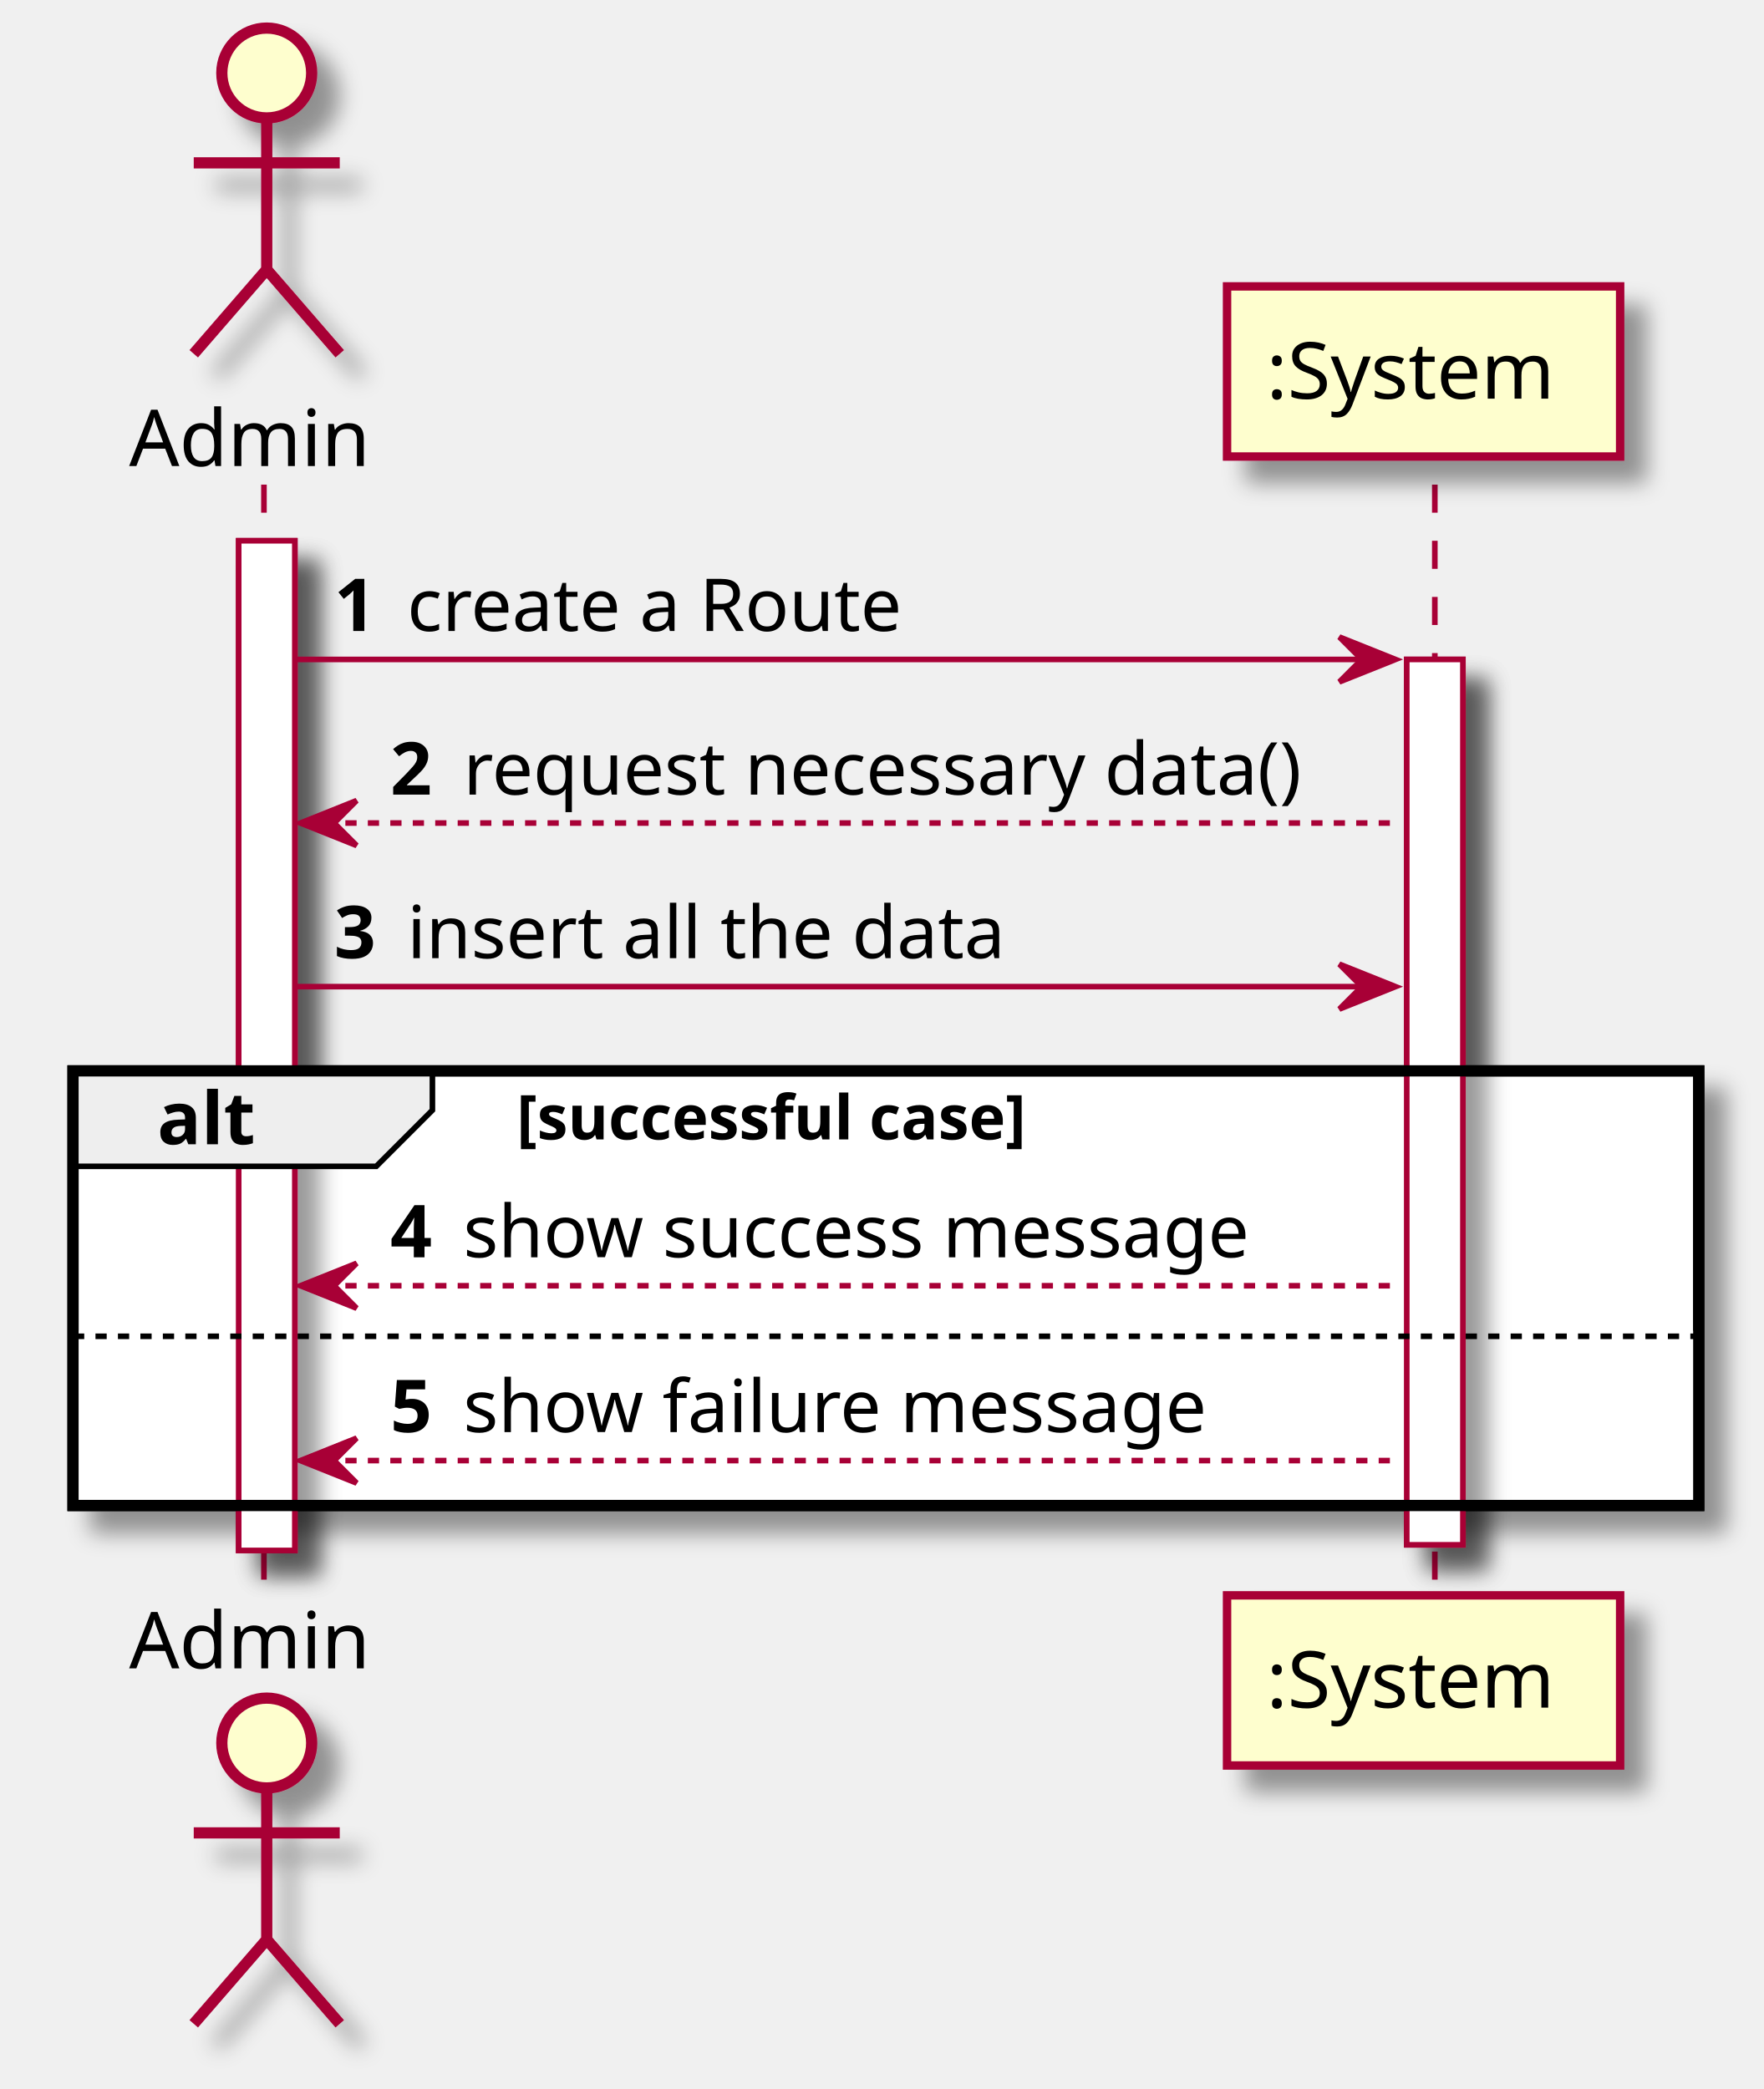
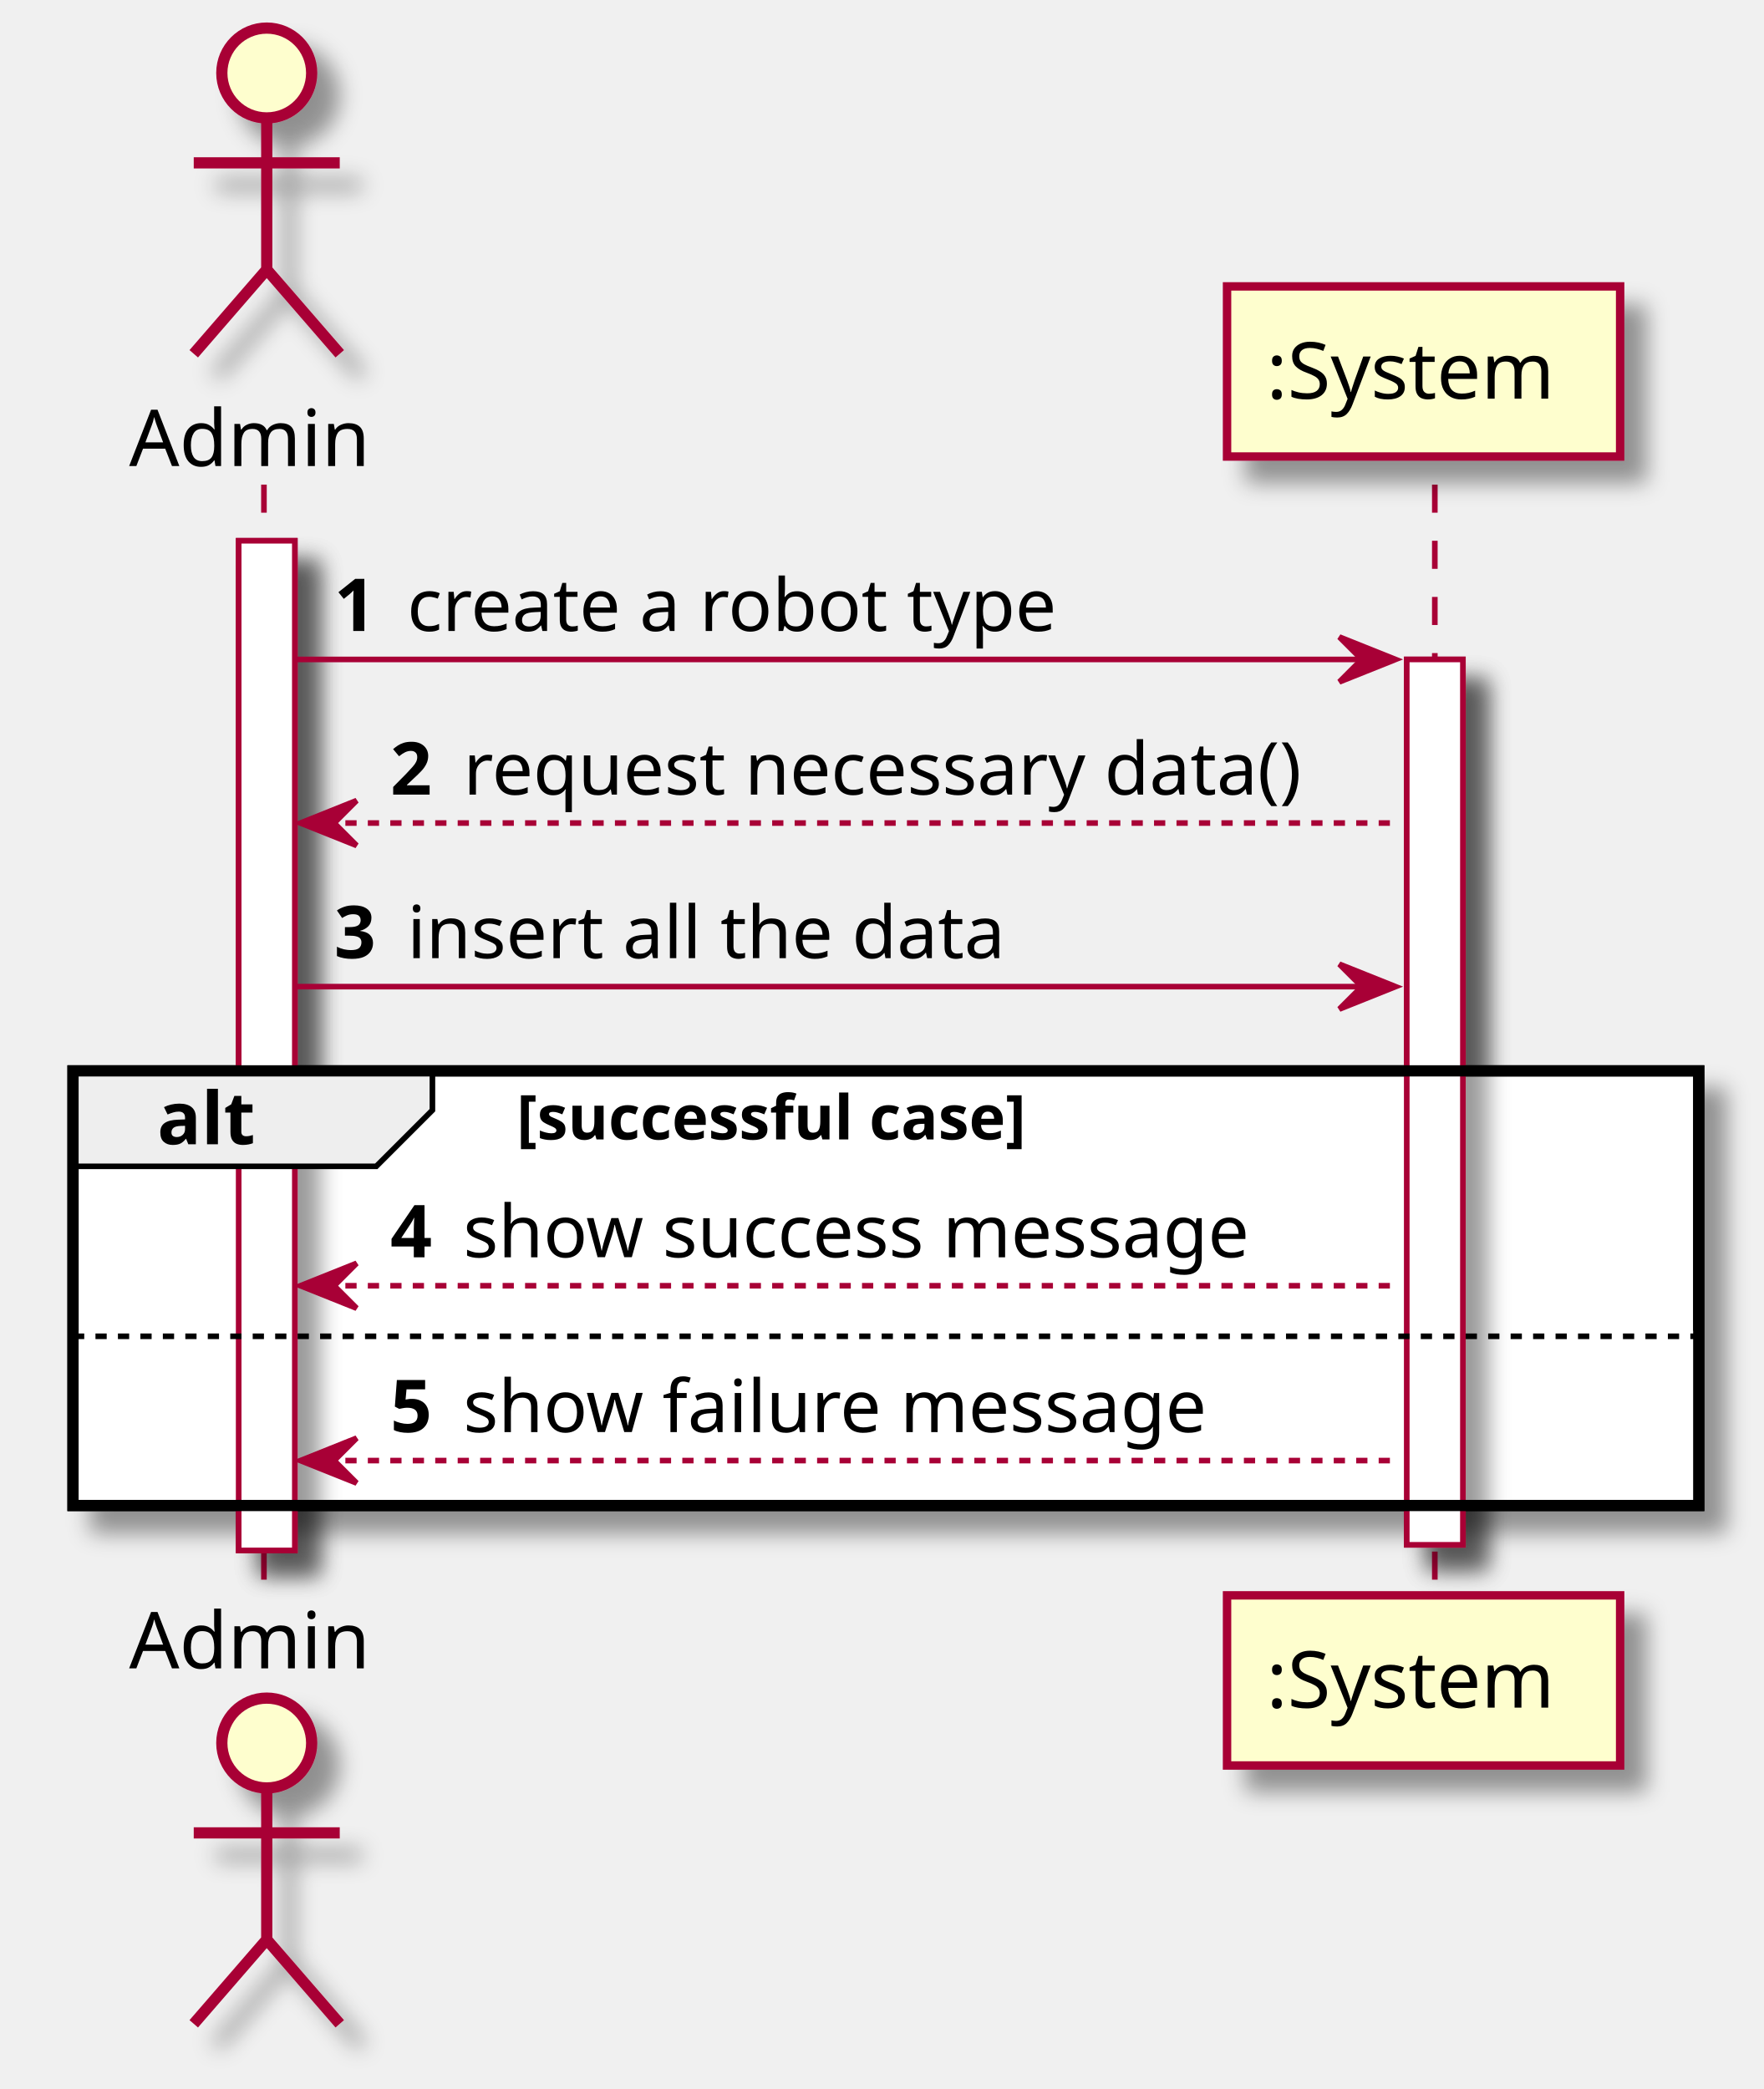
<svg xmlns="http://www.w3.org/2000/svg" contentScriptType="application/ecmascript" contentStyleType="text/css" height="372px" preserveAspectRatio="none" style="width:314px;height:372px;" version="1.1" viewBox="0 0 314 372" width="314px" zoomAndPan="magnify">
  <defs>
-     <filter height="300%" id="f1dakfwraa2n7u" width="300%" x="-1" y="-1">
+     <filter height="300%" id="fzt1iul9chh5r" width="300%" x="-1" y="-1">
      <feGaussianBlur result="blurOut" stdDeviation="2.0" />
      <feColorMatrix in="blurOut" result="blurOut2" type="matrix" values="0 0 0 0 0 0 0 0 0 0 0 0 0 0 0 0 0 0 .4 0" />
      <feOffset dx="4.0" dy="4.0" in="blurOut2" result="blurOut3" />
      <feBlend in="SourceGraphic" in2="blurOut3" mode="normal" />
    </filter>
  </defs>
  <g>
-     <rect fill="#FFFFFF" filter="url(#f1dakfwraa2n7u)" height="179.797" style="stroke: #A80036; stroke-width: 1.0;" width="10" x="42.5" y="96.297" />
-     <rect fill="#FFFFFF" filter="url(#f1dakfwraa2n7u)" height="157.664" style="stroke: #A80036; stroke-width: 1.0;" width="10" x="250.5" y="117.43" />
-     <rect fill="#FFFFFF" filter="url(#f1dakfwraa2n7u)" height="77.398" style="stroke: #000000; stroke-width: 2.0;" width="289.5" x="13" y="190.695" />
+     <rect fill="#FFFFFF" filter="url(#fzt1iul9chh5r)" height="179.797" style="stroke: #A80036; stroke-width: 1.0;" width="10" x="42.5" y="96.297" />
+     <rect fill="#FFFFFF" filter="url(#fzt1iul9chh5r)" height="157.664" style="stroke: #A80036; stroke-width: 1.0;" width="10" x="250.5" y="117.43" />
+     <rect fill="#FFFFFF" filter="url(#fzt1iul9chh5r)" height="77.398" style="stroke: #000000; stroke-width: 2.0;" width="289.5" x="13" y="190.695" />
    <rect fill="#FFFFFF" height="31.133" style="stroke: none; stroke-width: 1.0;" width="289.5" x="13" y="236.961" />
    <line style="stroke: #A80036; stroke-width: 1.0; stroke-dasharray: 5.0,5.0;" x1="47" x2="47" y1="86.297" y2="285.094" />
    <line style="stroke: #A80036; stroke-width: 1.0; stroke-dasharray: 5.0,5.0;" x1="255.5" x2="255.5" y1="86.297" y2="285.094" />
    <text fill="#000000" font-family="sans-serif" font-size="14" lengthAdjust="spacingAndGlyphs" textLength="43" x="23" y="82.995">Admin</text>
-     <ellipse cx="47.5" cy="13" fill="#FEFECE" filter="url(#f1dakfwraa2n7u)" rx="8" ry="8" style="stroke: #A80036; stroke-width: 2.0;" />
-     <path d="M47.5,21 L47.5,48 M34.5,29 L60.5,29 M47.5,48 L34.5,63 M47.5,48 L60.5,63 " fill="none" filter="url(#f1dakfwraa2n7u)" style="stroke: #A80036; stroke-width: 2.0;" />
+     <ellipse cx="47.5" cy="13" fill="#FEFECE" filter="url(#fzt1iul9chh5r)" rx="8" ry="8" style="stroke: #A80036; stroke-width: 2.0;" />
+     <path d="M47.5,21 L47.5,48 M34.5,29 L60.5,29 M47.5,48 L34.5,63 M47.5,48 L60.5,63 " fill="none" filter="url(#fzt1iul9chh5r)" style="stroke: #A80036; stroke-width: 2.0;" />
    <text fill="#000000" font-family="sans-serif" font-size="14" lengthAdjust="spacingAndGlyphs" textLength="43" x="23" y="297.089">Admin</text>
-     <ellipse cx="47.5" cy="310.391" fill="#FEFECE" filter="url(#f1dakfwraa2n7u)" rx="8" ry="8" style="stroke: #A80036; stroke-width: 2.0;" />
-     <path d="M47.5,318.391 L47.5,345.391 M34.5,326.391 L60.5,326.391 M47.5,345.391 L34.5,360.391 M47.5,345.391 L60.5,360.391 " fill="none" filter="url(#f1dakfwraa2n7u)" style="stroke: #A80036; stroke-width: 2.0;" />
-     <rect fill="#FEFECE" filter="url(#f1dakfwraa2n7u)" height="30.297" style="stroke: #A80036; stroke-width: 1.5;" width="70" x="218.5" y="51" />
+     <ellipse cx="47.5" cy="310.391" fill="#FEFECE" filter="url(#fzt1iul9chh5r)" rx="8" ry="8" style="stroke: #A80036; stroke-width: 2.0;" />
+     <path d="M47.5,318.391 L47.5,345.391 M34.5,326.391 L60.5,326.391 M47.5,345.391 L34.5,360.391 M47.5,345.391 L60.5,360.391 " fill="none" filter="url(#fzt1iul9chh5r)" style="stroke: #A80036; stroke-width: 2.0;" />
+     <rect fill="#FEFECE" filter="url(#fzt1iul9chh5r)" height="30.297" style="stroke: #A80036; stroke-width: 1.5;" width="70" x="218.5" y="51" />
    <text fill="#000000" font-family="sans-serif" font-size="14" lengthAdjust="spacingAndGlyphs" textLength="56" x="225.5" y="70.995">:System</text>
-     <rect fill="#FEFECE" filter="url(#f1dakfwraa2n7u)" height="30.297" style="stroke: #A80036; stroke-width: 1.5;" width="70" x="218.5" y="284.094" />
+     <rect fill="#FEFECE" filter="url(#fzt1iul9chh5r)" height="30.297" style="stroke: #A80036; stroke-width: 1.5;" width="70" x="218.5" y="284.094" />
    <text fill="#000000" font-family="sans-serif" font-size="14" lengthAdjust="spacingAndGlyphs" textLength="56" x="225.5" y="304.089">:System</text>
-     <rect fill="#FFFFFF" filter="url(#f1dakfwraa2n7u)" height="179.797" style="stroke: #A80036; stroke-width: 1.0;" width="10" x="42.5" y="96.297" />
-     <rect fill="#FFFFFF" filter="url(#f1dakfwraa2n7u)" height="157.664" style="stroke: #A80036; stroke-width: 1.0;" width="10" x="250.5" y="117.43" />
+     <rect fill="#FFFFFF" filter="url(#fzt1iul9chh5r)" height="179.797" style="stroke: #A80036; stroke-width: 1.0;" width="10" x="42.5" y="96.297" />
+     <rect fill="#FFFFFF" filter="url(#fzt1iul9chh5r)" height="157.664" style="stroke: #A80036; stroke-width: 1.0;" width="10" x="250.5" y="117.43" />
    <polygon fill="#A80036" points="238.5,113.43,248.5,117.43,238.5,121.43,242.5,117.43" style="stroke: #A80036; stroke-width: 1.0;" />
    <line style="stroke: #A80036; stroke-width: 1.0;" x1="52.5" x2="244.5" y1="117.43" y2="117.43" />
    <text fill="#000000" font-family="sans-serif" font-size="13" font-weight="bold" lengthAdjust="spacingAndGlyphs" textLength="9" x="59.5" y="112.364">1</text>
-     <text fill="#000000" font-family="sans-serif" font-size="13" lengthAdjust="spacingAndGlyphs" textLength="94" x="72.5" y="112.364">create a Route</text>
+     <text fill="#000000" font-family="sans-serif" font-size="13" lengthAdjust="spacingAndGlyphs" textLength="123" x="72.5" y="112.364">create a robot type</text>
    <polygon fill="#A80036" points="63.5,142.562,53.5,146.562,63.5,150.562,59.5,146.562" style="stroke: #A80036; stroke-width: 1.0;" />
    <line style="stroke: #A80036; stroke-width: 1.0; stroke-dasharray: 2.0,2.0;" x1="57.5" x2="249.5" y1="146.562" y2="146.562" />
    <text fill="#000000" font-family="sans-serif" font-size="13" font-weight="bold" lengthAdjust="spacingAndGlyphs" textLength="9" x="69.5" y="141.497">2</text>
    <text fill="#000000" font-family="sans-serif" font-size="13" lengthAdjust="spacingAndGlyphs" textLength="161" x="82.5" y="141.497">request necessary data()</text>
    <polygon fill="#A80036" points="238.5,171.695,248.5,175.695,238.5,179.695,242.5,175.695" style="stroke: #A80036; stroke-width: 1.0;" />
    <line style="stroke: #A80036; stroke-width: 1.0;" x1="52.5" x2="244.5" y1="175.695" y2="175.695" />
    <text fill="#000000" font-family="sans-serif" font-size="13" font-weight="bold" lengthAdjust="spacingAndGlyphs" textLength="9" x="59.5" y="170.629">3</text>
    <text fill="#000000" font-family="sans-serif" font-size="13" lengthAdjust="spacingAndGlyphs" textLength="112" x="72.5" y="170.629">insert all the data</text>
    <path d="M13,190.695 L77,190.695 L77,197.695 L67,207.695 L13,207.695 L13,190.695 " fill="#EEEEEE" style="stroke: #000000; stroke-width: 1.0;" />
    <rect fill="none" height="77.398" style="stroke: #000000; stroke-width: 2.0;" width="289.5" x="13" y="190.695" />
    <text fill="#000000" font-family="sans-serif" font-size="13" font-weight="bold" lengthAdjust="spacingAndGlyphs" textLength="19" x="28" y="203.762">alt</text>
    <text fill="#000000" font-family="sans-serif" font-size="11" font-weight="bold" lengthAdjust="spacingAndGlyphs" textLength="112" x="92" y="202.906">[successful case]</text>
    <polygon fill="#A80036" points="63.5,224.961,53.5,228.961,63.5,232.961,59.5,228.961" style="stroke: #A80036; stroke-width: 1.0;" />
    <line style="stroke: #A80036; stroke-width: 1.0; stroke-dasharray: 2.0,2.0;" x1="57.5" x2="249.5" y1="228.961" y2="228.961" />
    <text fill="#000000" font-family="sans-serif" font-size="13" font-weight="bold" lengthAdjust="spacingAndGlyphs" textLength="9" x="69.5" y="223.895">4</text>
    <text fill="#000000" font-family="sans-serif" font-size="13" lengthAdjust="spacingAndGlyphs" textLength="150" x="82.5" y="223.895">show success message</text>
    <line style="stroke: #000000; stroke-width: 1.0; stroke-dasharray: 2.0,2.0;" x1="13" x2="302.5" y1="237.961" y2="237.961" />
    <polygon fill="#A80036" points="63.5,256.094,53.5,260.094,63.5,264.094,59.5,260.094" style="stroke: #A80036; stroke-width: 1.0;" />
    <line style="stroke: #A80036; stroke-width: 1.0; stroke-dasharray: 2.0,2.0;" x1="57.5" x2="249.5" y1="260.094" y2="260.094" />
    <text fill="#000000" font-family="sans-serif" font-size="13" font-weight="bold" lengthAdjust="spacingAndGlyphs" textLength="9" x="69.5" y="255.028">5</text>
    <text fill="#000000" font-family="sans-serif" font-size="13" lengthAdjust="spacingAndGlyphs" textLength="138" x="82.5" y="255.028">show failure message</text>
  </g>
</svg>
